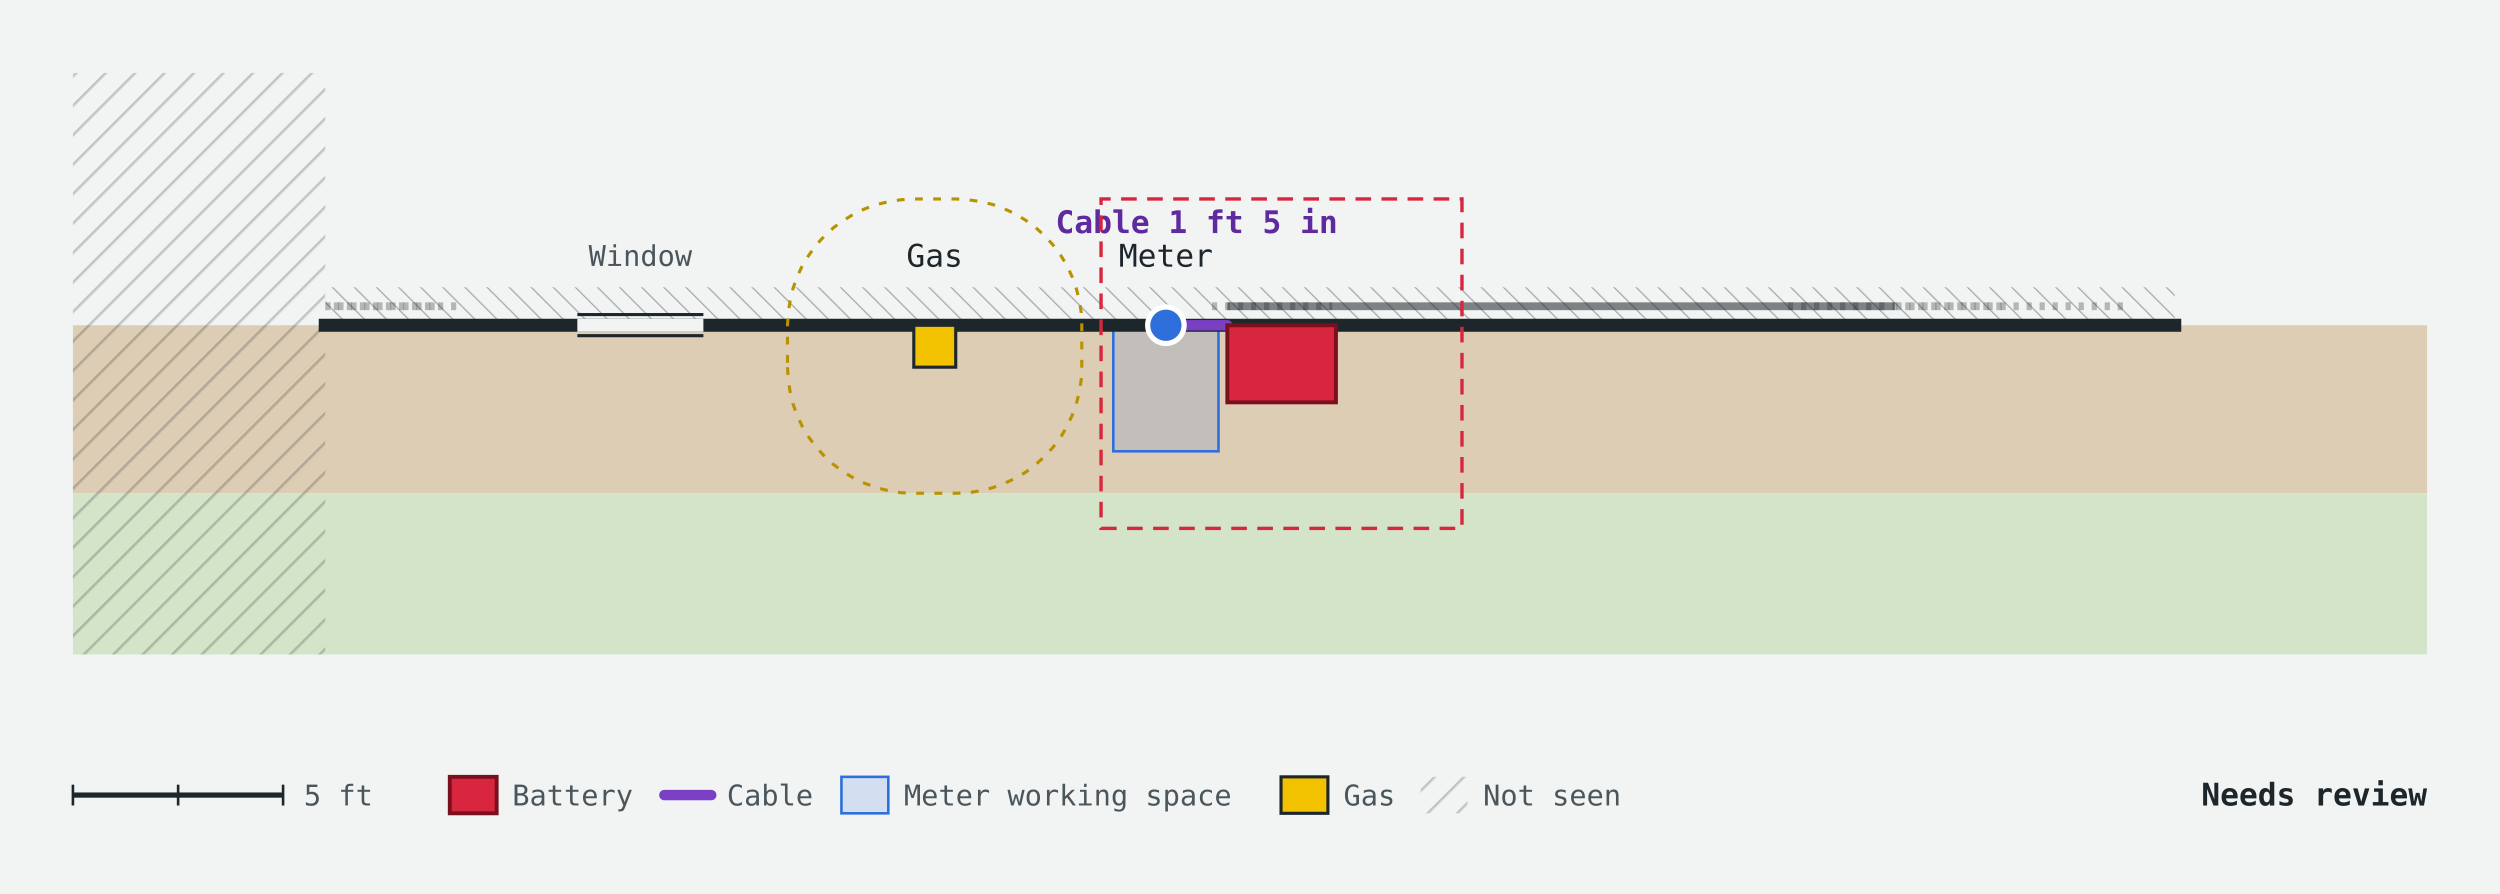
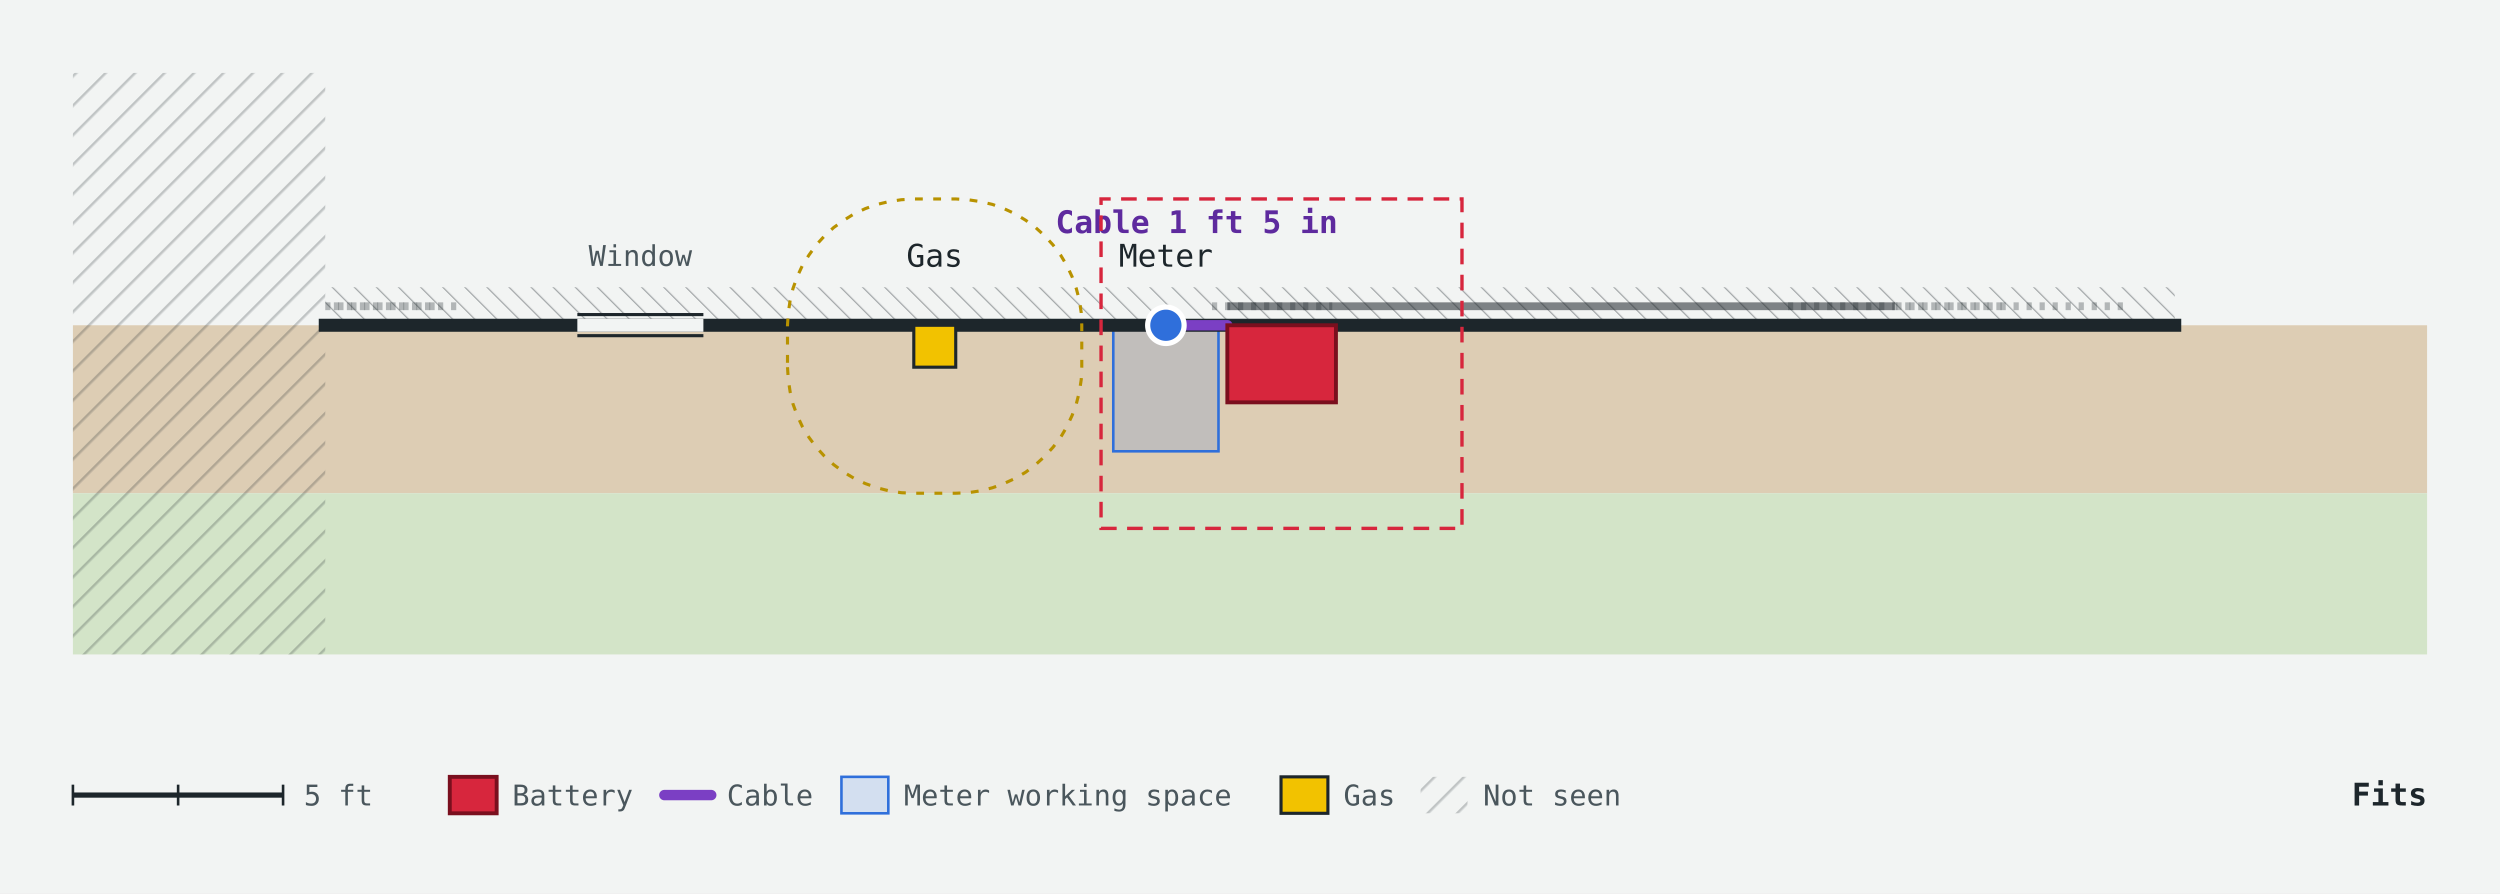
<svg xmlns="http://www.w3.org/2000/svg" viewBox="0 0 960 343" width="960" height="343" role="img" aria-labelledby="t d">
  <style>
.paper{fill:#F2F4F3}
.ink{stroke:#1D262B;fill:none}
.wall{stroke:#1D262B;stroke-width:5;stroke-linecap:square;fill:none}
.poche{fill:url(#poche)}
.gap{stroke:#1D262B;stroke-width:1.5;stroke-dasharray:4 5;fill:none}
.lawn{fill:#D3E4C8}.mulch{fill:#DDCDB4}.gravel{fill:#D8DAD6}.concrete{fill:#DCDEDC}
.deck{fill:#C9B08C}.drive{fill:#AEB4B9}
.fog{fill:url(#fog)}.fog-line{stroke:#1D262B;stroke-opacity:.22;stroke-width:2}
.poche-line{stroke:#1D262B;stroke-opacity:.35;stroke-width:1}
.opening{stroke:#F2F4F3;stroke-width:5;fill:none}
.opening-mark{stroke:#1D262B;stroke-width:1.2;fill:none}
.object{fill:#FFFFFF;stroke:#1D262B;stroke-width:1.2}
.gas{fill:#F2C200;stroke:#1D262B;stroke-width:1.2}
.gas-ring{fill:none;stroke:#B89200;stroke-width:1.2;stroke-dasharray:3 4}
.pool{fill:#BFE0E8;stroke:#1D262B;stroke-width:1}
.meter-area{fill:#2F6FDB;fill-opacity:.16;stroke:#2F6FDB;stroke-width:1}
.meter{fill:#2F6FDB;stroke:#FFFFFF;stroke-width:2}
.sweep-pass{stroke:#1D262B;stroke-width:3;stroke-opacity:.55}
.sweep-unsure{stroke:#1D262B;stroke-width:3;stroke-opacity:.3;stroke-dasharray:2 3}
.cable{stroke:#7B3FC4;stroke-width:4;stroke-linecap:round;stroke-linejoin:round;fill:none}
.battery{fill:#D7263D;stroke:#7A0F1E;stroke-width:1.5}
.battery.unsure{fill:#D7263D;fill-opacity:.35;stroke-dasharray:5 3}
.battery-ring{fill:none;stroke:#D7263D;stroke-width:1.3;stroke-dasharray:6 4}
.dim{stroke:#1D262B;stroke-width:1}
text{font-family:ui-monospace,"SF Mono",Menlo,Consolas,monospace;fill:#1D262B}
.label{font-size:12px}.small{font-size:11px;fill:#4A565C}
.dim-text{font-size:12px;font-weight:600;paint-order:stroke;stroke:#F2F4F3;stroke-width:4px}
.cable-text{font-size:12px;font-weight:600;fill:#5E2A9E;paint-order:stroke;stroke:#F2F4F3;stroke-width:4px}
@media (prefers-color-scheme:dark){
.paper{fill:#141A1D}.wall,.ink,.gap,.opening-mark,.dim{stroke:#E4E9EB}
.opening{stroke:#141A1D}text{fill:#E4E9EB}.small{fill:#A9B4B9}
.dim-text,.cable-text{stroke:#141A1D}.cable-text{fill:#C9A8F2}
.lawn{fill:#2C3B28}.mulch{fill:#3A3226}.gravel,.concrete{fill:#30363A}.deck{fill:#4A3C29}
.drive{fill:#40474C}.object{fill:#20282C;stroke:#E4E9EB}.pool{fill:#1F3D45}
.sweep-pass,.sweep-unsure{stroke:#E4E9EB}.fog-line,.poche-line{stroke:#E4E9EB}}
</style>
  <defs>
    <pattern id="fog" width="8" height="8" patternUnits="userSpaceOnUse" patternTransform="rotate(45)">
      <line class="fog-line" x1="0" y1="0" x2="0" y2="8" />
    </pattern>
    <pattern id="poche" width="6" height="6" patternUnits="userSpaceOnUse" patternTransform="rotate(-45)">
      <line class="poche-line" x1="0" y1="0" x2="0" y2="6" />
    </pattern>
  </defs>
  <rect class="paper" width="960" height="343" />
  <path class="mulch" d="M28.0,124.9 L28.0,189.4 L932.0,189.4 L932.0,124.9 L28.0,124.9 Z" />
  <path class="lawn" d="M28.0,189.4 L28.0,251.3 L932.0,251.3 L932.0,189.4 L28.0,189.4 Z" />
  <path class="fog" d="M124.9,124.9 L124.9,124.9 L124.9,124.9 L124.9,124.9 L124.9,124.9 L124.9,124.9 L124.9,124.9 L124.9,124.9 L124.9,124.9 L124.9,124.9 L124.9,124.9 L124.9,124.9 L124.9,124.9 L124.9,124.9 L124.9,124.9 L124.9,124.9 L124.9,124.9 L124.9,28.0 L28.0,28.0 L28.0,251.3 L124.9,251.3 L124.9,124.9 Z" />
  <path class="meter-area" d="M427.5,173.3 L467.9,173.3 L467.9,124.9 L427.5,124.9 L427.5,173.3 Z" />
  <path class="poche" d="M124.9,124.9 L835.1,124.9 L835.1,110.3 L124.9,110.3 L124.9,124.9 Z" />
  <path class="sweep-unsure" d="M124.9,117.6 L169.0,117.6" />
  <path class="sweep-unsure" d="M128.2,117.6 L176.5,117.6" />
  <path class="sweep-unsure" d="M465.4,117.6 L511.6,117.6" />
  <path class="sweep-pass" d="M471.3,117.6 L727.6,117.6" />
  <path class="sweep-unsure" d="M686.6,117.6 L768.6,117.6" />
  <path class="sweep-unsure" d="M728.2,117.6 L815.5,117.6" />
  <path class="wall" d="M124.9,124.9 L835.1,124.9" />
  <path class="gas-ring" d="M302.4,141.0 L302.7,145.7 L303.4,150.4 L304.5,155.1 L306.1,159.5 L308.1,163.8 L310.6,167.9 L313.4,171.7 L316.6,175.2 L320.1,178.4 L324.0,181.3 L328.0,183.7 L332.3,185.7 L336.8,187.3 L341.4,188.5 L346.1,189.2 L350.9,189.4 L367.0,189.4 L371.7,189.2 L376.4,188.5 L381.1,187.3 L385.5,185.7 L389.8,183.7 L393.9,181.3 L397.7,178.4 L401.2,175.2 L404.4,171.7 L407.3,167.9 L409.7,163.8 L411.7,159.5 L413.3,155.1 L414.5,150.4 L415.2,145.7 L415.4,141.0 L415.4,124.9 L415.2,120.1 L414.5,115.4 L413.3,110.8 L411.7,106.3 L409.7,102.0 L407.3,98.0 L404.4,94.1 L401.2,90.6 L397.7,87.4 L393.9,84.6 L389.8,82.1 L385.5,80.1 L381.1,78.5 L376.4,77.4 L371.7,76.7 L367.0,76.4 L350.9,76.4 L346.1,76.7 L341.4,77.4 L336.8,78.5 L332.3,80.1 L328.0,82.1 L324.0,84.6 L320.1,87.4 L316.6,90.6 L313.4,94.1 L310.6,98.0 L308.1,102.0 L306.1,106.3 L304.5,110.8 L303.4,115.4 L302.7,120.1 L302.4,124.9 L302.4,141.0 Z" />
  <path class="gas" d="M350.9,141.0 L367.0,141.0 L367.0,124.9 L350.9,124.9 L350.9,141.0 Z" />
  <text class="label" x="358.9" y="99.0" text-anchor="middle" dominant-baseline="middle">Gas</text>
  <path class="opening" d="M221.7,124.9 L270.1,124.9" />
  <path class="opening-mark" d="M221.7,120.8 L270.1,120.8" />
  <path class="opening-mark" d="M221.7,128.9 L270.1,128.9" />
  <text class="small" x="245.9" y="99.0" text-anchor="middle" dominant-baseline="middle">Window</text>
  <path class="cable" d="M447.7,124.9 L471.3,124.9" />
  <text class="cable-text" x="459.5" y="86.1" text-anchor="middle" dominant-baseline="middle">Cable 1 ft 5 in</text>
  <path class="battery-ring" d="M422.8,202.9 L561.4,202.9 L561.4,76.4 L422.8,76.4 L422.8,202.9 Z" />
  <path class="battery" d="M471.3,154.5 L513.0,154.5 L513.0,124.9 L471.3,124.9 L471.3,154.5 Z" />
  <circle class="meter" cx="447.7" cy="124.9" r="7" />
  <text class="label" x="447.7" y="99.0" text-anchor="middle" dominant-baseline="middle">Meter</text>
  <line class="ink" x1="28" y1="305.31" x2="108.7" y2="305.31" stroke-width="2" />
  <line class="ink" x1="28.0" y1="301.31" x2="28.0" y2="309.31" />
  <line class="ink" x1="68.4" y1="301.31" x2="68.4" y2="309.31" />
  <line class="ink" x1="108.7" y1="301.31" x2="108.7" y2="309.31" />
  <text class="small" x="116.7" y="309.31">5 ft</text>
  <rect class="battery" x="172.714" y="298.31" width="18" height="14" />
  <text class="small" x="196.714" y="309.31">Battery</text>
  <line class="cable" x1="255.114" y1="305.31" x2="273.114" y2="305.31" />
  <text class="small" x="279.114" y="309.31">Cable</text>
  <rect class="meter-area" x="323.114" y="298.31" width="18" height="14" />
  <text class="small" x="347.114" y="309.31">Meter working space</text>
  <rect class="gas" x="491.914" y="298.31" width="18" height="14" />
  <text class="small" x="515.914" y="309.31">Gas</text>
  <rect class="fog" x="545.514" y="298.31" width="18" height="14" />
  <text class="small" x="569.514" y="309.31">Not seen</text>
-   <text class="label" x="932" y="309.31" text-anchor="end" font-weight="600">Needs review</text>
+   <text class="label" x="932" y="309.31" text-anchor="end" font-weight="600">Fits</text>
</svg>
